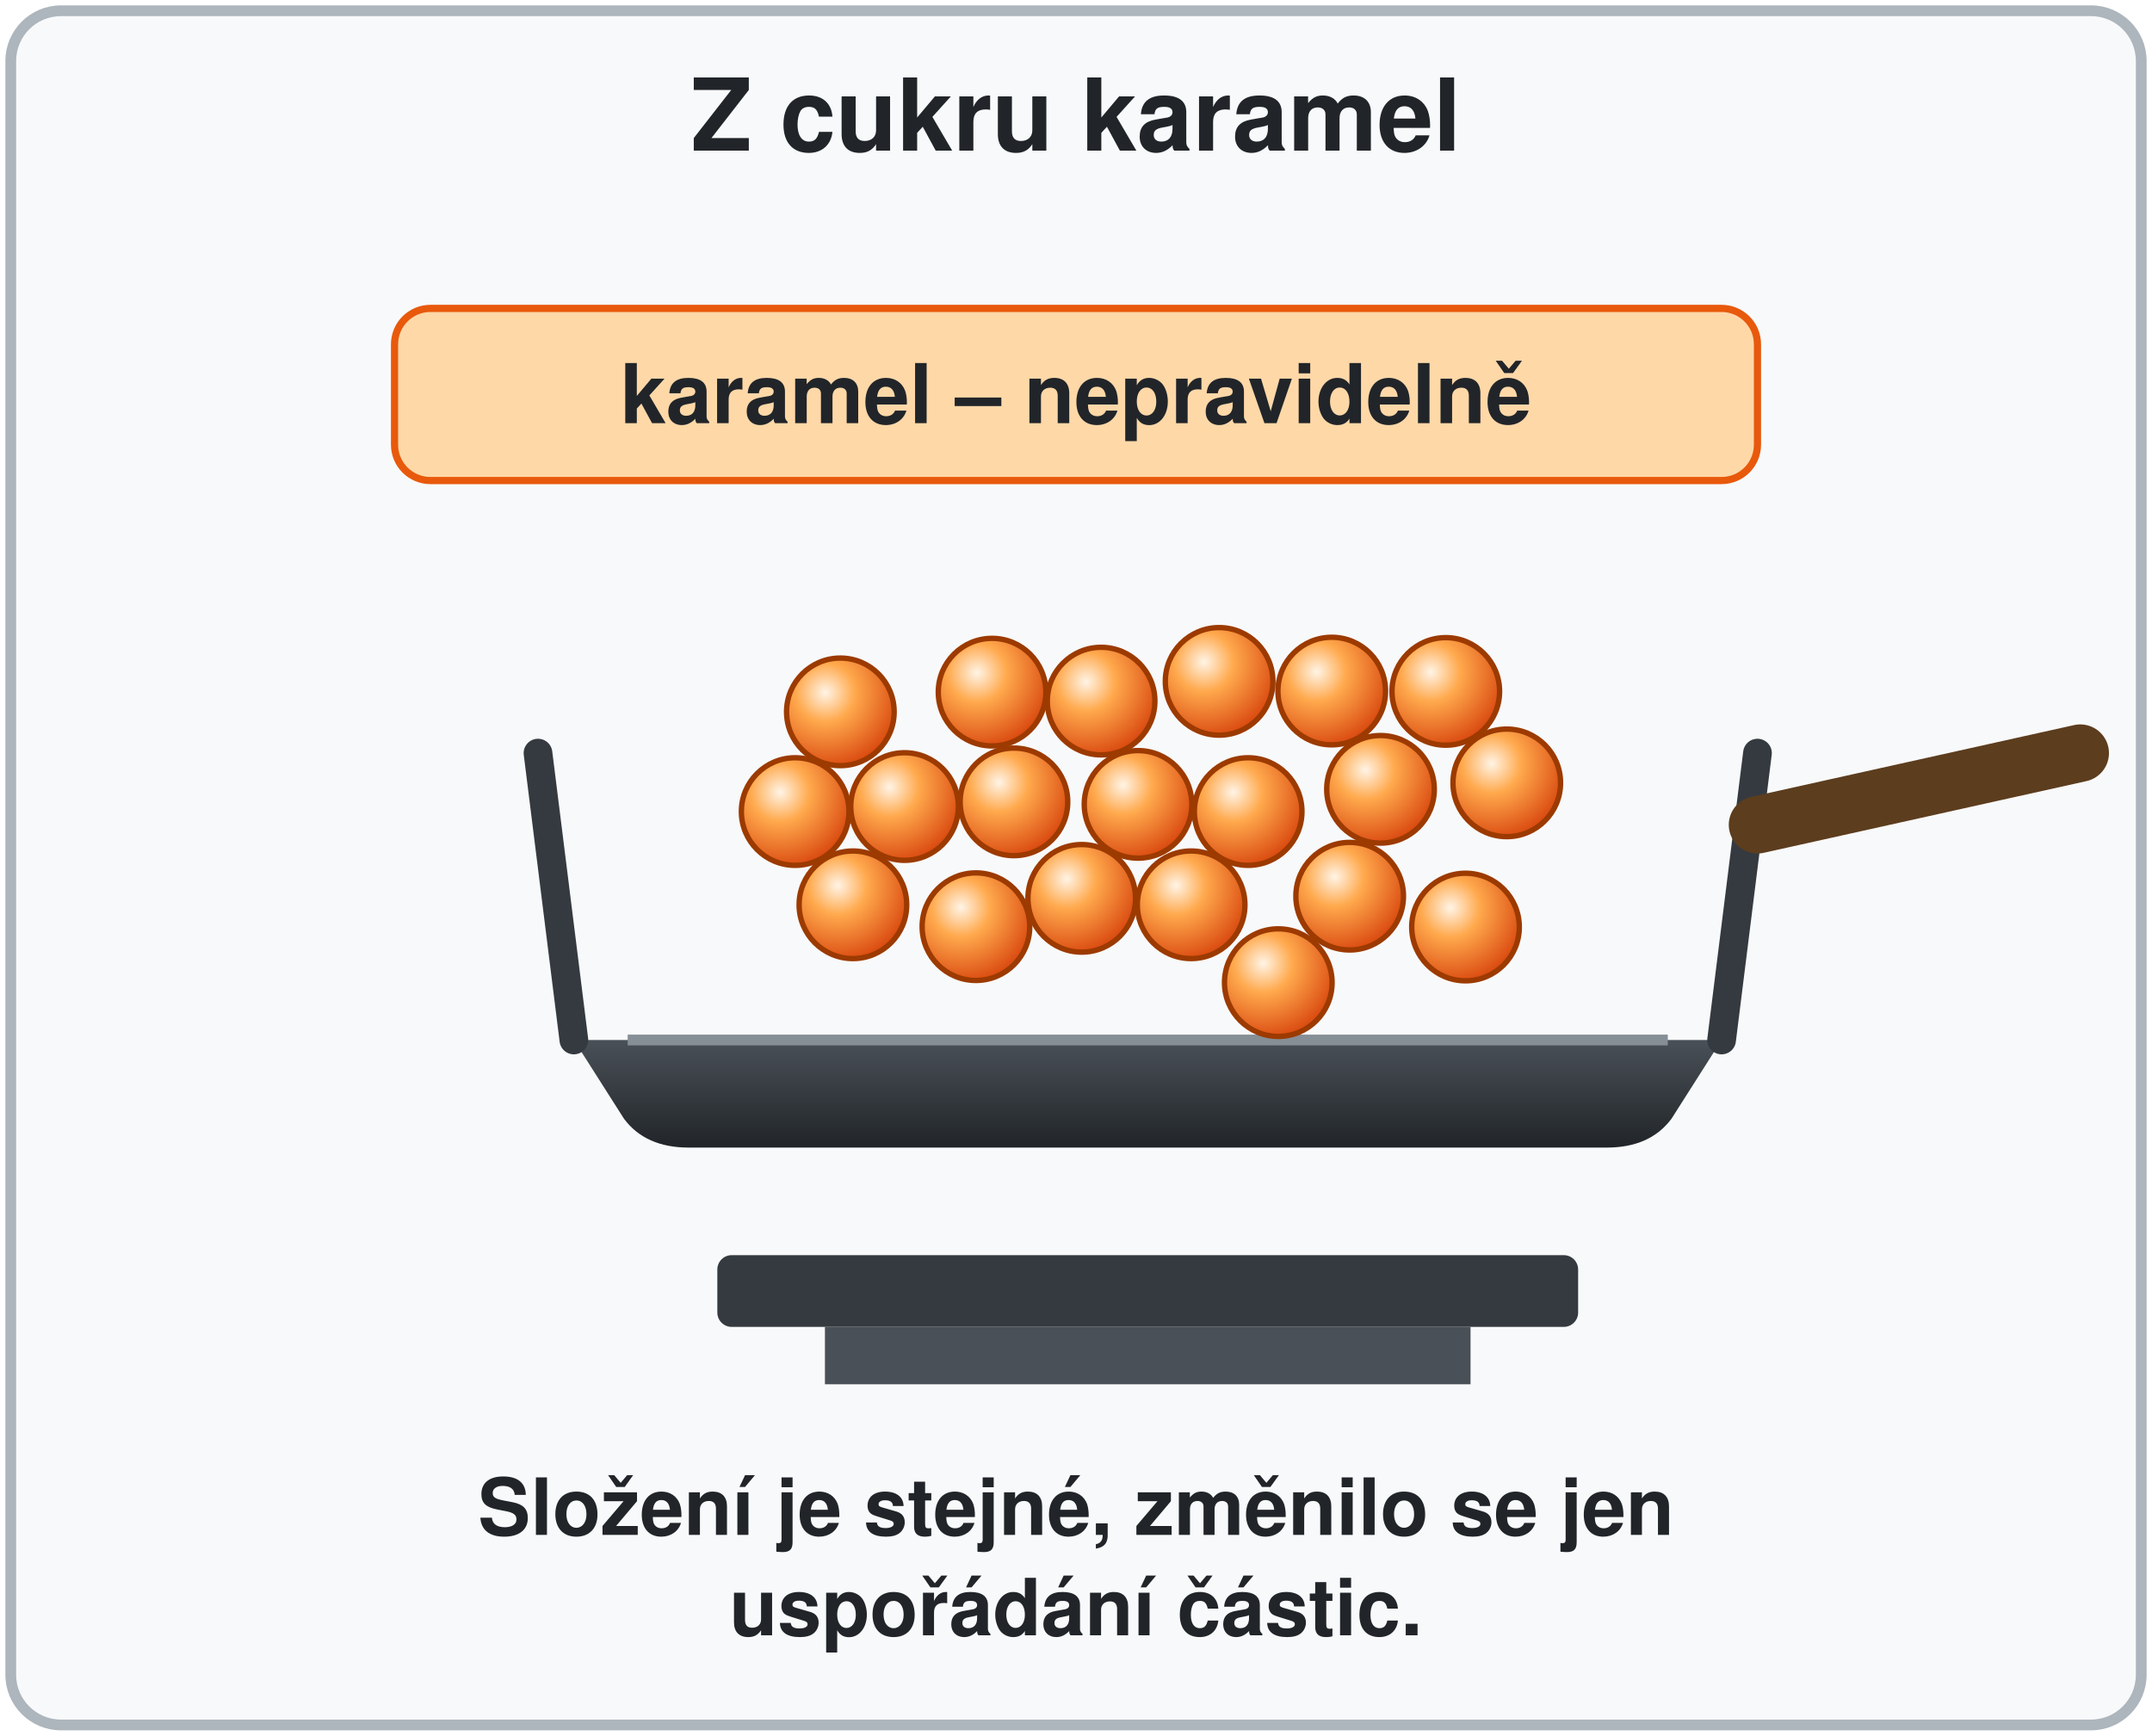
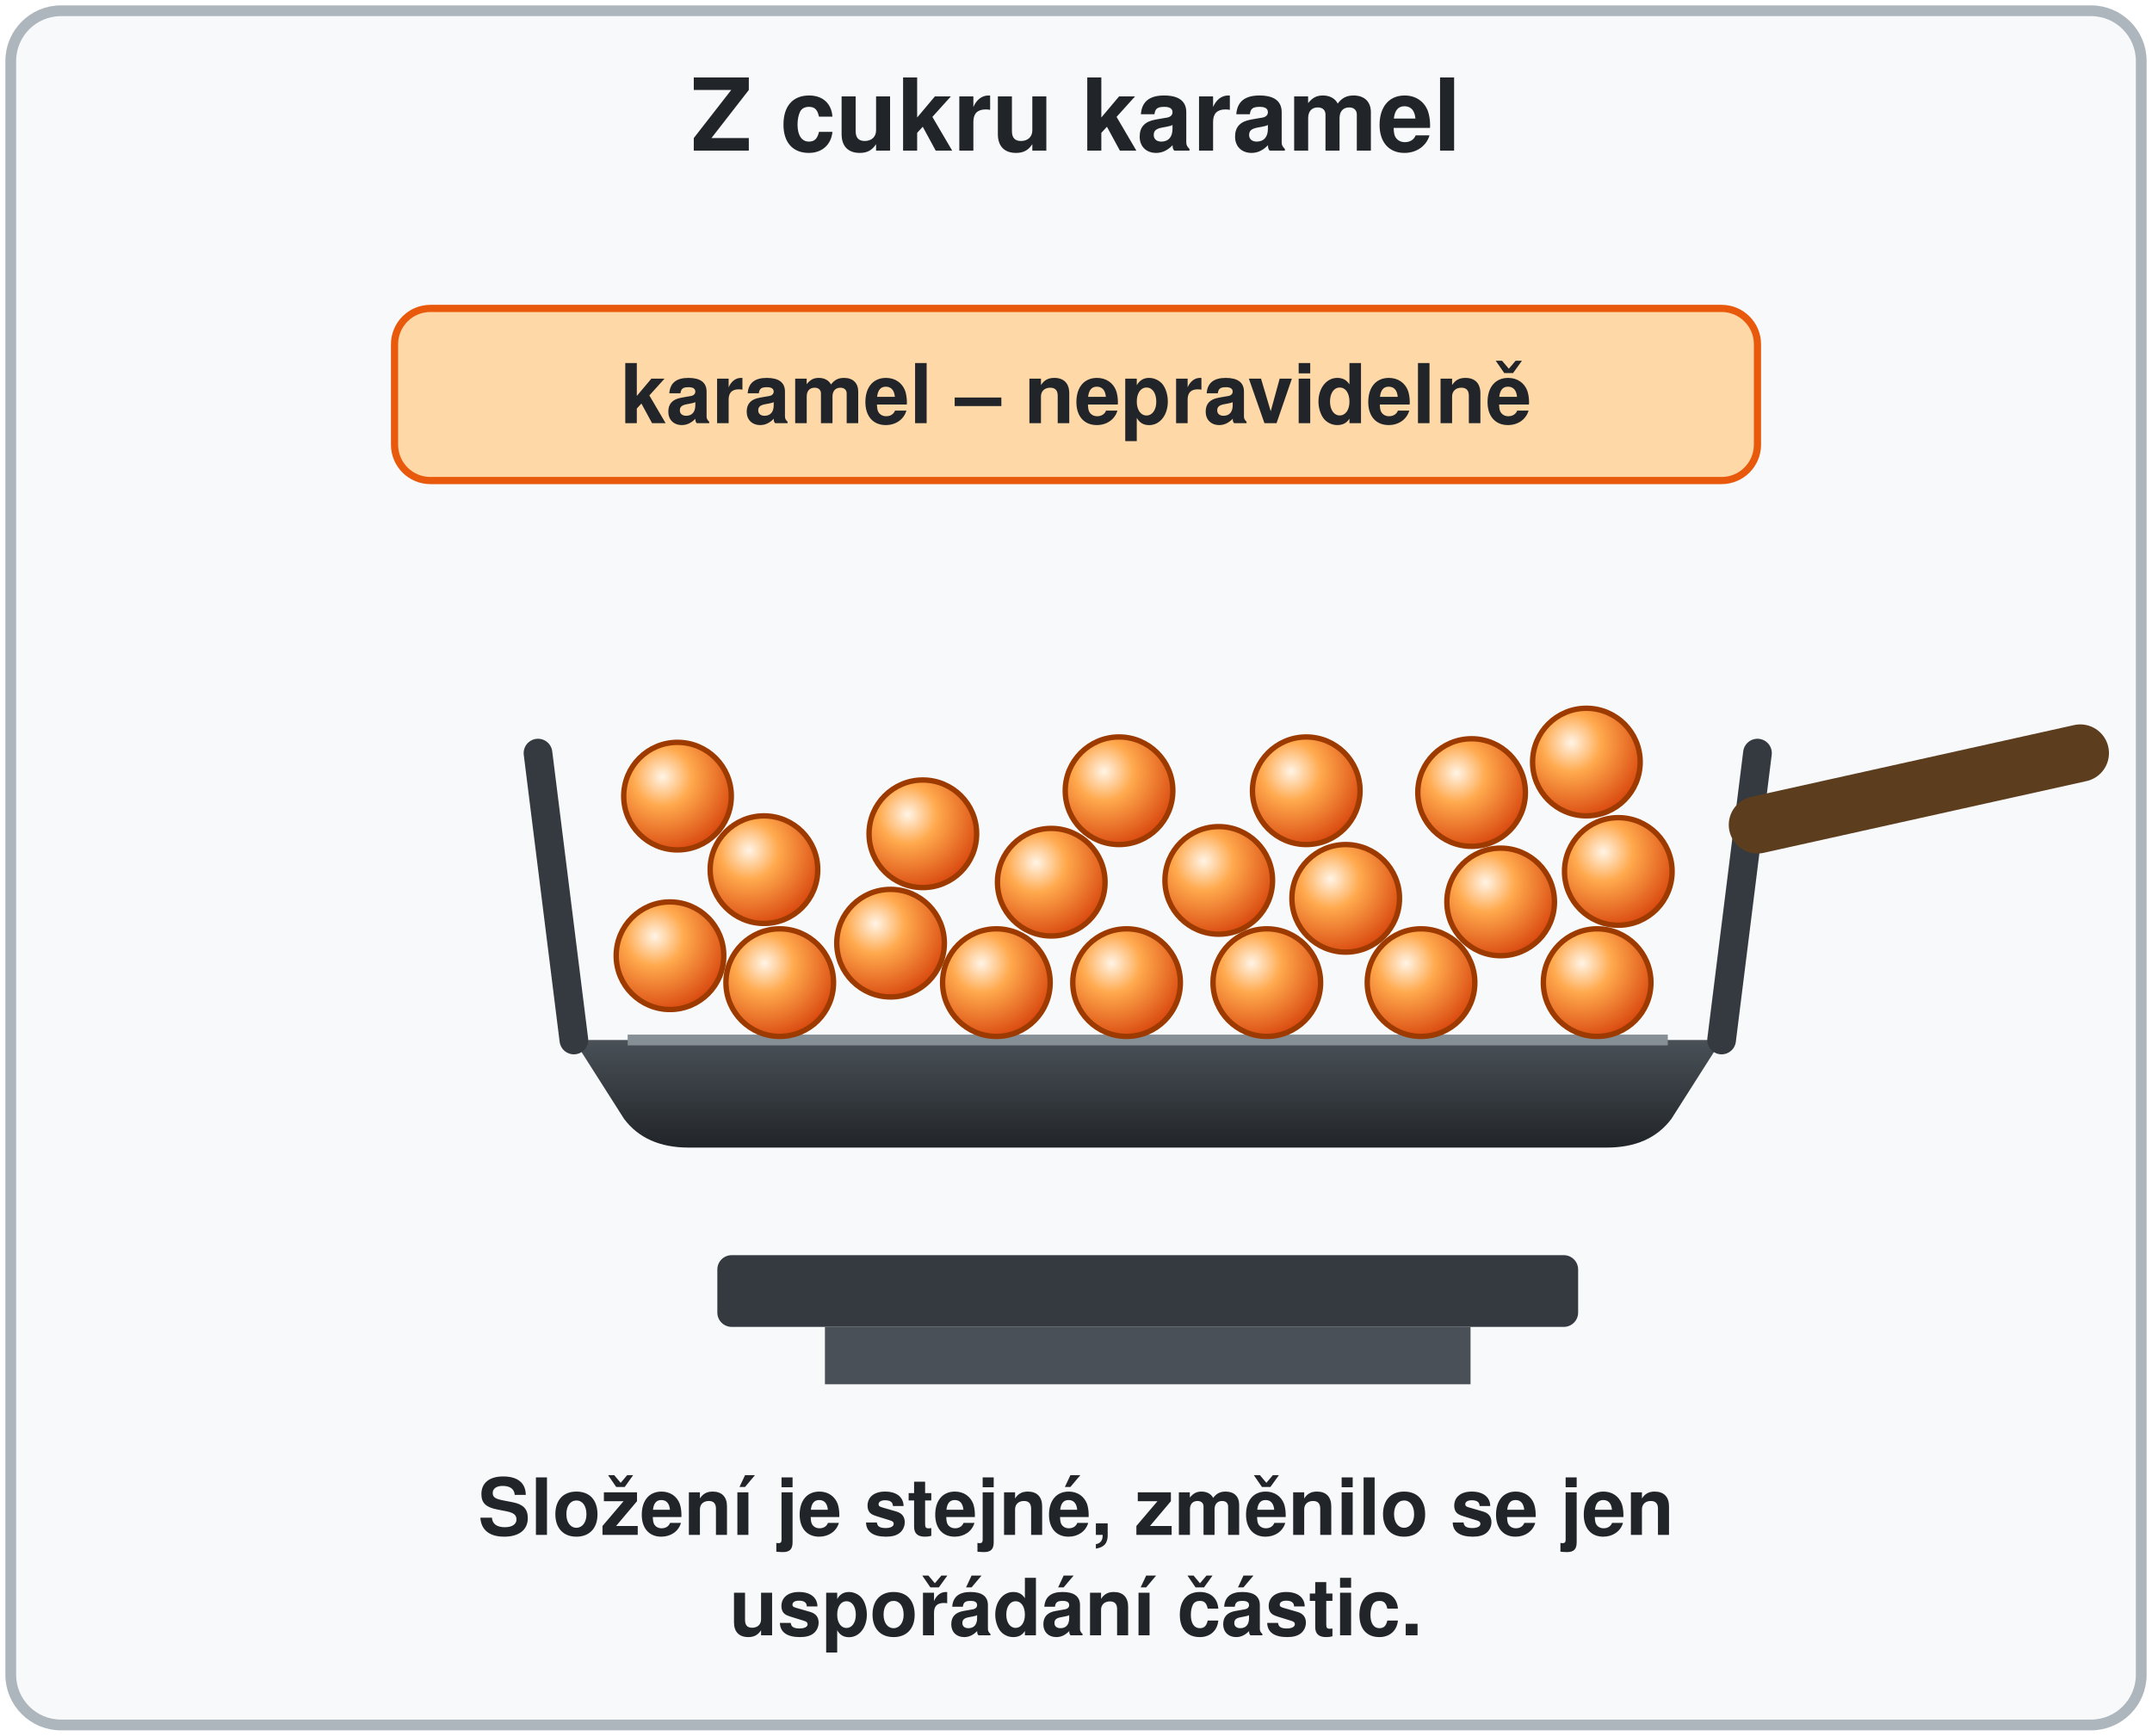
<svg xmlns="http://www.w3.org/2000/svg" viewBox="0 0 600 484" font-family="'Segoe UI', Helvetica, Arial, sans-serif" role="img" aria-label="Animace: na pánvičce leží krystalový cukr, jeho částice jsou v pravidelných řadách. Pod pánvičkou se zapálí oheň, cukr taje a částice se rozptýlí. Po vychladnutí zůstane karamel s nepravidelně rozmístěnými částicemi. Složení je stejné, změnilo se jen uspořádání částic.">
  <style>
.sk { animation: sk 12s linear infinite; } @keyframes sk { 0% { opacity: 0; } 4% { opacity: 1; } 92% { opacity: 1; } 98%, 100% { opacity: 0; } }
.oh { opacity: 0; animation: oh 12s linear infinite; } @keyframes oh { 0%, 18% { opacity: 0; } 22%, 50% { opacity: 1; } 55%, 100% { opacity: 0; } }
.t1 { opacity: 0; animation: t1 12s linear infinite; } @keyframes t1 { 0%, 20% { opacity: 1; } 22%, 100% { opacity: 0; } }
.t2 { opacity: 0; animation: t2 12s linear infinite; } @keyframes t2 { 0%, 21% { opacity: 0; } 23%, 50% { opacity: 1; } 52%, 100% { opacity: 0; } }
.t3 { animation: t3 12s linear infinite; } @keyframes t3 { 0%, 51% { opacity: 0; } 53%, 100% { opacity: 1; } }
- .c0 { animation: c0 12s ease-in-out infinite; } @keyframes c0 { 0%, 24% { transform: translate(18.2px, 21.7px); } 50%, 100% { transform: translate(0, 0); } }
- .c1 { animation: c1 12s ease-in-out infinite; } @keyframes c1 { 0%, 24% { transform: translate(15.9px, 15.6px); } 50%, 100% { transform: translate(0, 0); } }
- .c2 { animation: c2 12s ease-in-out infinite; } @keyframes c2 { 0%, 24% { transform: translate(18.4px, 23.5px); } 50%, 100% { transform: translate(0, 0); } }
- .c3 { animation: c3 12s ease-in-out infinite; } @keyframes c3 { 0%, 24% { transform: translate(19.9px, 21.7px); } 50%, 100% { transform: translate(0, 0); } }
- .c4 { animation: c4 12s ease-in-out infinite; } @keyframes c4 { 0%, 24% { transform: translate(27.6px, 0.0px); } 50%, 100% { transform: translate(0, 0); } }
- .c5 { animation: c5 12s ease-in-out infinite; } @keyframes c5 { 0%, 24% { transform: translate(34.3px, 15.7px); } 50%, 100% { transform: translate(0, 0); } }
- .c6 { animation: c6 12s ease-in-out infinite; } @keyframes c6 { 0%, 24% { transform: translate(5.3px, 18.4px); } 50%, 100% { transform: translate(0, 0); } }
- .c7 { animation: c7 12s ease-in-out infinite; } @keyframes c7 { 0%, 24% { transform: translate(-28.0px, 15.7px); } 50%, 100% { transform: translate(0, 0); } }
- .c8 { animation: c8 12s ease-in-out infinite; } @keyframes c8 { 0%, 24% { transform: translate(-24.3px, -7.9px); } 50%, 100% { transform: translate(0, 0); } }
- .c9 { animation: c9 12s ease-in-out infinite; } @keyframes c9 { 0%, 24% { transform: translate(-24.6px, -16.5px); } 50%, 100% { transform: translate(0, 0); } }
- .c10 { animation: c10 12s ease-in-out infinite; } @keyframes c10 { 0%, 24% { transform: translate(3.8px, -14.9px); } 50%, 100% { transform: translate(0, 0); } }
- .c11 { animation: c11 12s ease-in-out infinite; } @keyframes c11 { 0%, 24% { transform: translate(-19.0px, 14.5px); } 50%, 100% { transform: translate(0, 0); } }
- .c12 { animation: c12 12s ease-in-out infinite; } @keyframes c12 { 0%, 24% { transform: translate(2.7px, -14.3px); } 50%, 100% { transform: translate(0, 0); } }
- .c13 { animation: c13 12s ease-in-out infinite; } @keyframes c13 { 0%, 24% { transform: translate(-32.9px, -10.1px); } 50%, 100% { transform: translate(0, 0); } }
- .c14 { animation: c14 12s ease-in-out infinite; } @keyframes c14 { 0%, 24% { transform: translate(-36.1px, -8.3px); } 50%, 100% { transform: translate(0, 0); } }
- .c15 { animation: c15 12s ease-in-out infinite; } @keyframes c15 { 0%, 24% { transform: translate(21.7px, -20.5px); } 50%, 100% { transform: translate(0, 0); } }
- .c16 { animation: c16 12s ease-in-out infinite; } @keyframes c16 { 0%, 24% { transform: translate(11.4px, -15.0px); } 50%, 100% { transform: translate(0, 0); } }
- .c17 { animation: c17 12s ease-in-out infinite; } @keyframes c17 { 0%, 24% { transform: translate(-19.9px, -12.0px); } 50%, 100% { transform: translate(0, 0); } }
- .c18 { animation: c18 12s ease-in-out infinite; } @keyframes c18 { 0%, 24% { transform: translate(-19.3px, -14.7px); } 50%, 100% { transform: translate(0, 0); } }
- .c19 { animation: c19 12s ease-in-out infinite; } @keyframes c19 { 0%, 24% { transform: translate(-19.1px, -14.8px); } 50%, 100% { transform: translate(0, 0); } }
+ .c0 { animation: c0 12s ease-in-out infinite; } @keyframes c0 { 0%, 24% { transform: translate(69.2px, 7.5px); } 50%, 100% { transform: translate(0, 0); } }
+ .c1 { animation: c1 12s ease-in-out infinite; } @keyframes c1 { 0%, 24% { transform: translate(39.7px, 11.0px); } 50%, 100% { transform: translate(0, 0); } }
+ .c2 { animation: c2 12s ease-in-out infinite; } @keyframes c2 { 0%, 24% { transform: translate(8.0px, 53.5px); } 50%, 100% { transform: translate(0, 0); } }
+ .c3 { animation: c3 12s ease-in-out infinite; } @keyframes c3 { 0%, 24% { transform: translate(-12.2px, 53.5px); } 50%, 100% { transform: translate(0, 0); } }
+ .c4 { animation: c4 12s ease-in-out infinite; } @keyframes c4 { 0%, 24% { transform: translate(-34.4px, 22.5px); } 50%, 100% { transform: translate(0, 0); } }
+ .c5 { animation: c5 12s ease-in-out infinite; } @keyframes c5 { 0%, 24% { transform: translate(67.1px, 20.0px); } 50%, 100% { transform: translate(0, 0); } }
+ .c6 { animation: c6 12s ease-in-out infinite; } @keyframes c6 { 0%, 24% { transform: translate(30.7px, 9.5px); } 50%, 100% { transform: translate(0, 0); } }
+ .c7 { animation: c7 12s ease-in-out infinite; } @keyframes c7 { 0%, 24% { transform: translate(5.9px, -32.0px); } 50%, 100% { transform: translate(0, 0); } }
+ .c8 { animation: c8 12s ease-in-out infinite; } @keyframes c8 { 0%, 24% { transform: translate(-23.2px, -8.5px); } 50%, 100% { transform: translate(0, 0); } }
+ .c9 { animation: c9 12s ease-in-out infinite; } @keyframes c9 { 0%, 24% { transform: translate(-58.3px, 29.5px); } 50%, 100% { transform: translate(0, 0); } }
+ .c10 { animation: c10 12s ease-in-out infinite; } @keyframes c10 { 0%, 24% { transform: translate(43.0px, -32.5px); } 50%, 100% { transform: translate(0, 0); } }
+ .c11 { animation: c11 12s ease-in-out infinite; } @keyframes c11 { 0%, 24% { transform: translate(10.2px, -64.0px); } 50%, 100% { transform: translate(0, 0); } }
+ .c12 { animation: c12 12s ease-in-out infinite; } @keyframes c12 { 0%, 24% { transform: translate(-19.8px, -35.5px); } 50%, 100% { transform: translate(0, 0); } }
+ .c13 { animation: c13 12s ease-in-out infinite; } @keyframes c13 { 0%, 24% { transform: translate(-44.2px, -64.0px); } 50%, 100% { transform: translate(0, 0); } }
+ .c14 { animation: c14 12s ease-in-out infinite; } @keyframes c14 { 0%, 24% { transform: translate(-61.3px, -64.0px); } 50%, 100% { transform: translate(0, 0); } }
+ .c15 { animation: c15 12s ease-in-out infinite; } @keyframes c15 { 0%, 24% { transform: translate(38.6px, -96.0px); } 50%, 100% { transform: translate(0, 0); } }
+ .c16 { animation: c16 12s ease-in-out infinite; } @keyframes c16 { 0%, 24% { transform: translate(-5.1px, -68.0px); } 50%, 100% { transform: translate(0, 0); } }
+ .c17 { animation: c17 12s ease-in-out infinite; } @keyframes c17 { 0%, 24% { transform: translate(-33.2px, -96.0px); } 50%, 100% { transform: translate(0, 0); } }
+ .c18 { animation: c18 12s ease-in-out infinite; } @keyframes c18 { 0%, 24% { transform: translate(-58.3px, -43.0px); } 50%, 100% { transform: translate(0, 0); } }
+ .c19 { animation: c19 12s ease-in-out infinite; } @keyframes c19 { 0%, 24% { transform: translate(-67.2px, -65.0px); } 50%, 100% { transform: translate(0, 0); } }
@media (prefers-reduced-motion: reduce) { .sk, .oh, .t1, .t2, .t3, .c0, .c1, .c2, .c3, .c4, .c5, .c6, .c7, .c8, .c9, .c10, .c11, .c12, .c13, .c14, .c15, .c16, .c17, .c18, .c19 { animation: none; } }
/* Předloha: PDF Skupenství látek, Pro zajímavost – krystalový cukr roztátý na pánvičce, po zchladnutí amorfní karamel (bez obrázku v PDF, kresba navíc). Smyčka 12 s. Bez animace = koncový stav: karamel, částice nepravidelně. */
</style>
  <defs>
    <radialGradient id="cast" cx="0.36" cy="0.32" r="0.72">
      <stop offset="0" stop-color="#fff4e6" />
      <stop offset="0.38" stop-color="#ffa94d" />
      <stop offset="1" stop-color="#d9480f" />
    </radialGradient>
    <linearGradient id="panev" x1="0" y1="0" x2="0" y2="1">
      <stop offset="0" stop-color="#495057" />
      <stop offset="1" stop-color="#212529" />
    </linearGradient>
    <radialGradient id="ohen" cx="0.5" cy="1" r="1">
      <stop offset="0" stop-color="#d0ebff" />
      <stop offset="0.5" stop-color="#4dabf7" />
      <stop offset="1" stop-color="#1864ab" />
    </radialGradient>
  </defs>
  <rect x="3" y="3" width="594" height="478" rx="14" fill="#f8f9fa" stroke="#adb5bd" stroke-width="3" />
  <text x="300" y="42" font-size="28" font-weight="bold" fill="#212529" text-anchor="middle">Z cukru karamel</text>
  <g transform="translate(0 -150)">
    <rect x="200" y="500" width="240" height="20" rx="4" fill="#343a40" />
    <rect x="230" y="520" width="180" height="16" fill="#495057" />
    <g class="oh">
      <path d="M222 498Q213 482 222 462Q231 482 222 498Z" fill="url(#ohen)" />
      <path d="M246 498Q237 482 246 462Q255 482 246 498Z" fill="url(#ohen)" />
      <path d="M270 498Q261 482 270 462Q279 482 270 498Z" fill="url(#ohen)" />
      <path d="M294 498Q285 482 294 462Q303 482 294 498Z" fill="url(#ohen)" />
      <path d="M318 498Q309 482 318 462Q327 482 318 498Z" fill="url(#ohen)" />
      <path d="M342 498Q333 482 342 462Q351 482 342 498Z" fill="url(#ohen)" />
      <path d="M366 498Q357 482 366 462Q375 482 366 498Z" fill="url(#ohen)" />
      <path d="M390 498Q381 482 390 462Q399 482 390 498Z" fill="url(#ohen)" />
      <path d="M414 498Q405 482 414 462Q423 482 414 498Z" fill="url(#ohen)" />
    </g>
    <path d="M160 440H480L466 462Q460 470 448 470H192Q180 470 174 462Z" fill="url(#panev)" />
    <path d="M160 440L150 360" stroke="#343a40" stroke-width="8" stroke-linecap="round" />
    <path d="M480 440L490 360" stroke="#343a40" stroke-width="8" stroke-linecap="round" />
    <path d="M490 380L580 360" stroke="#5c3d1e" stroke-width="16" stroke-linecap="round" />
    <path d="M175 440H465" stroke="#868e96" stroke-width="3" />
    <g class="sk">
-       <circle cx="237.8" cy="402.3" r="15" fill="url(#cast)" stroke="#9c3a00" stroke-width="1.5" class="c0" />
-       <circle cx="272.1" cy="408.4" r="15" fill="url(#cast)" stroke="#9c3a00" stroke-width="1.5" class="c1" />
-       <circle cx="301.6" cy="400.5" r="15" fill="url(#cast)" stroke="#9c3a00" stroke-width="1.5" class="c2" />
-       <circle cx="332.1" cy="402.3" r="15" fill="url(#cast)" stroke="#9c3a00" stroke-width="1.5" class="c3" />
-       <circle cx="356.4" cy="424" r="15" fill="url(#cast)" stroke="#9c3a00" stroke-width="1.5" class="c4" />
-       <circle cx="221.7" cy="376.3" r="15" fill="url(#cast)" stroke="#9c3a00" stroke-width="1.5" class="c5" />
-       <circle cx="282.7" cy="373.6" r="15" fill="url(#cast)" stroke="#9c3a00" stroke-width="1.5" class="c6" />
-       <circle cx="348" cy="376.3" r="15" fill="url(#cast)" stroke="#9c3a00" stroke-width="1.5" class="c7" />
-       <circle cx="376.3" cy="399.9" r="15" fill="url(#cast)" stroke="#9c3a00" stroke-width="1.5" class="c8" />
-       <circle cx="408.6" cy="408.5" r="15" fill="url(#cast)" stroke="#9c3a00" stroke-width="1.5" class="c9" />
-       <circle cx="252.2" cy="374.9" r="15" fill="url(#cast)" stroke="#9c3a00" stroke-width="1.5" class="c10" />
-       <circle cx="307" cy="345.5" r="15" fill="url(#cast)" stroke="#9c3a00" stroke-width="1.5" class="c11" />
-       <circle cx="317.3" cy="374.3" r="15" fill="url(#cast)" stroke="#9c3a00" stroke-width="1.5" class="c12" />
-       <circle cx="384.9" cy="370.1" r="15" fill="url(#cast)" stroke="#9c3a00" stroke-width="1.5" class="c13" />
-       <circle cx="420.1" cy="368.3" r="15" fill="url(#cast)" stroke="#9c3a00" stroke-width="1.5" class="c14" />
-       <circle cx="234.3" cy="348.5" r="15" fill="url(#cast)" stroke="#9c3a00" stroke-width="1.5" class="c15" />
-       <circle cx="276.6" cy="343" r="15" fill="url(#cast)" stroke="#9c3a00" stroke-width="1.5" class="c16" />
-       <circle cx="339.9" cy="340" r="15" fill="url(#cast)" stroke="#9c3a00" stroke-width="1.5" class="c17" />
-       <circle cx="371.3" cy="342.7" r="15" fill="url(#cast)" stroke="#9c3a00" stroke-width="1.5" class="c18" />
-       <circle cx="403.1" cy="342.8" r="15" fill="url(#cast)" stroke="#9c3a00" stroke-width="1.5" class="c19" />
+       <circle cx="186.8" cy="416.5" r="15" fill="url(#cast)" stroke="#9c3a00" stroke-width="1.5" class="c0" />
+       <circle cx="248.3" cy="413.0" r="15" fill="url(#cast)" stroke="#9c3a00" stroke-width="1.5" class="c1" />
+       <circle cx="312.0" cy="370.5" r="15" fill="url(#cast)" stroke="#9c3a00" stroke-width="1.5" class="c2" />
+       <circle cx="364.2" cy="370.5" r="15" fill="url(#cast)" stroke="#9c3a00" stroke-width="1.5" class="c3" />
+       <circle cx="418.4" cy="401.5" r="15" fill="url(#cast)" stroke="#9c3a00" stroke-width="1.5" class="c4" />
+       <circle cx="188.9" cy="372.0" r="15" fill="url(#cast)" stroke="#9c3a00" stroke-width="1.5" class="c5" />
+       <circle cx="257.3" cy="382.5" r="15" fill="url(#cast)" stroke="#9c3a00" stroke-width="1.5" class="c6" />
+       <circle cx="314.1" cy="424.0" r="15" fill="url(#cast)" stroke="#9c3a00" stroke-width="1.5" class="c7" />
+       <circle cx="375.2" cy="400.5" r="15" fill="url(#cast)" stroke="#9c3a00" stroke-width="1.5" class="c8" />
+       <circle cx="442.3" cy="362.5" r="15" fill="url(#cast)" stroke="#9c3a00" stroke-width="1.5" class="c9" />
+       <circle cx="213.0" cy="392.5" r="15" fill="url(#cast)" stroke="#9c3a00" stroke-width="1.5" class="c10" />
+       <circle cx="277.8" cy="424.0" r="15" fill="url(#cast)" stroke="#9c3a00" stroke-width="1.5" class="c11" />
+       <circle cx="339.8" cy="395.5" r="15" fill="url(#cast)" stroke="#9c3a00" stroke-width="1.5" class="c12" />
+       <circle cx="396.2" cy="424.0" r="15" fill="url(#cast)" stroke="#9c3a00" stroke-width="1.5" class="c13" />
+       <circle cx="445.3" cy="424.0" r="15" fill="url(#cast)" stroke="#9c3a00" stroke-width="1.5" class="c14" />
+       <circle cx="217.4" cy="424.0" r="15" fill="url(#cast)" stroke="#9c3a00" stroke-width="1.5" class="c15" />
+       <circle cx="293.1" cy="396.0" r="15" fill="url(#cast)" stroke="#9c3a00" stroke-width="1.5" class="c16" />
+       <circle cx="353.2" cy="424.0" r="15" fill="url(#cast)" stroke="#9c3a00" stroke-width="1.5" class="c17" />
+       <circle cx="410.3" cy="371.0" r="15" fill="url(#cast)" stroke="#9c3a00" stroke-width="1.5" class="c18" />
+       <circle cx="451.2" cy="393.0" r="15" fill="url(#cast)" stroke="#9c3a00" stroke-width="1.5" class="c19" />
    </g>
  </g>
  <rect x="110" y="86" width="380" height="48" rx="10" fill="#ffd8a8" stroke="#e8590c" stroke-width="2" />
  <text x="300" y="117.9" font-size="22" font-weight="bold" fill="#212529" text-anchor="middle" />
  <text x="300" y="118" font-size="23" font-weight="bold" fill="#212529" text-anchor="middle" class="t1">krystalový cukr – pravidelně</text>
  <text x="300" y="118" font-size="23" font-weight="bold" fill="#212529" text-anchor="middle" class="t2">zahříváme – cukr taje</text>
  <text x="300" y="118" font-size="23" font-weight="bold" fill="#212529" text-anchor="middle" class="t3">karamel – nepravidelně</text>
  <text x="300" y="428" font-size="22" font-weight="bold" fill="#212529" text-anchor="middle">Složení je stejné, změnilo se jen</text>
  <text x="300" y="456" font-size="22" font-weight="bold" fill="#212529" text-anchor="middle">uspořádání částic.</text>
</svg>
